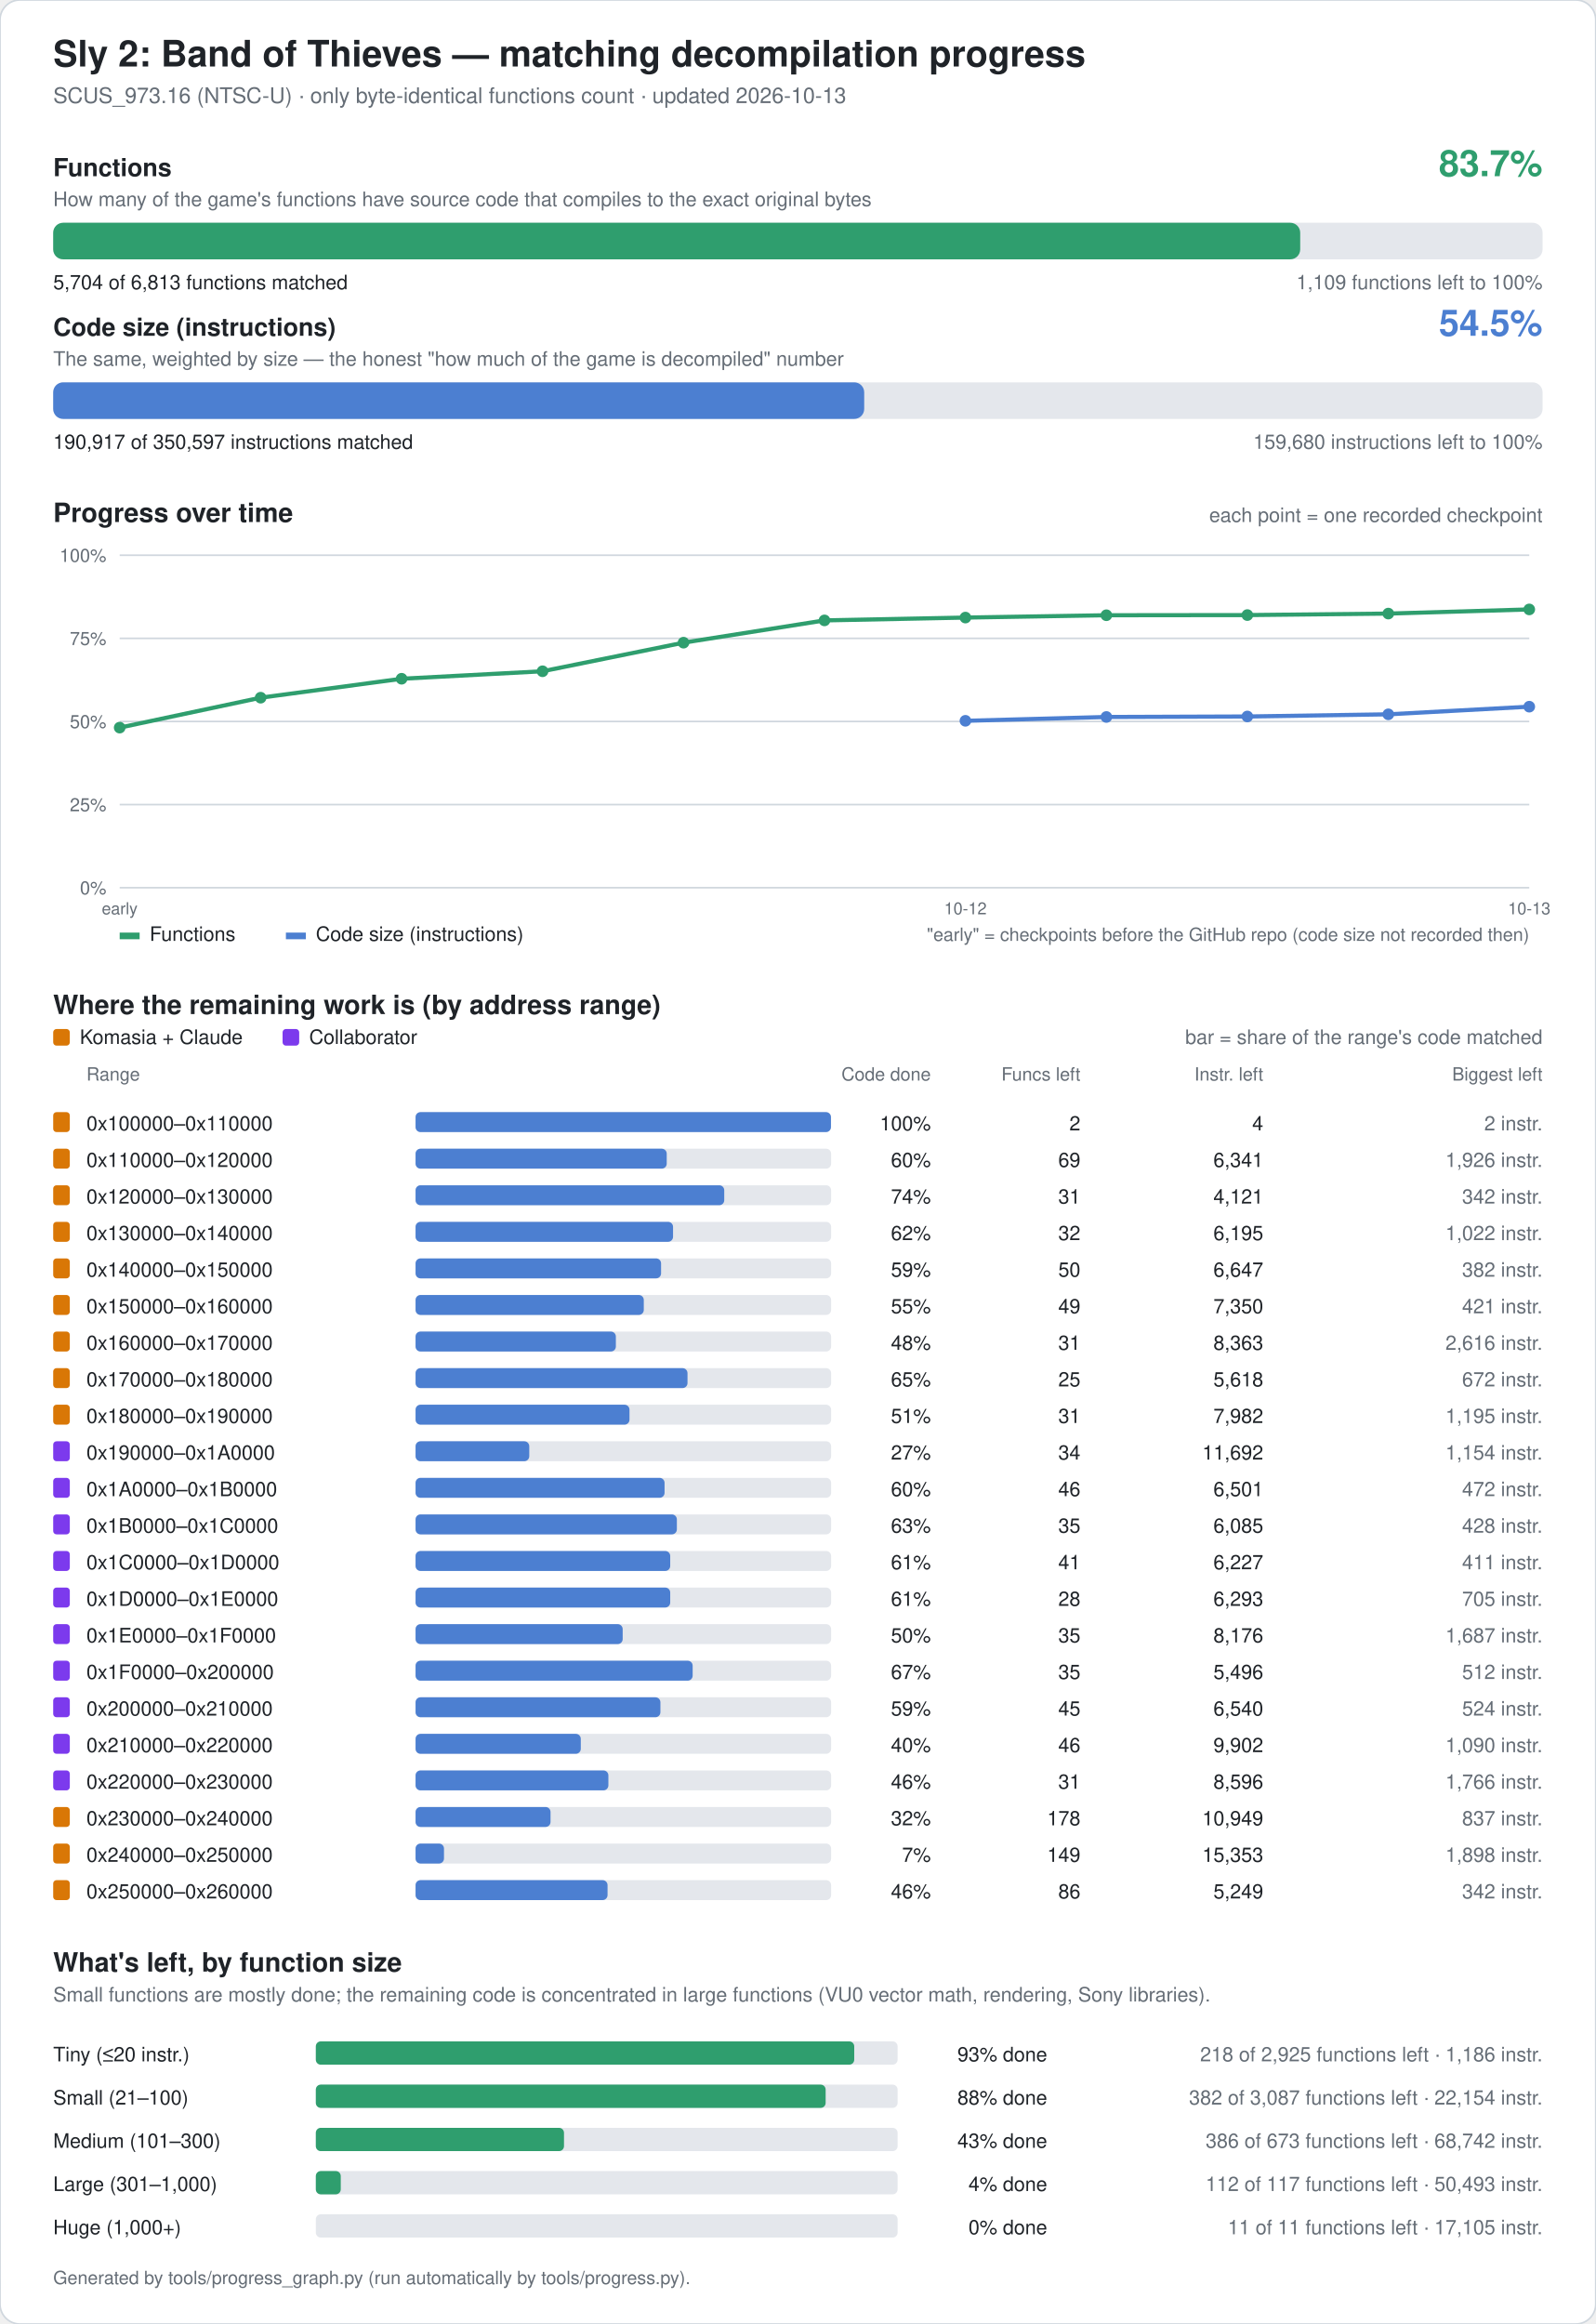
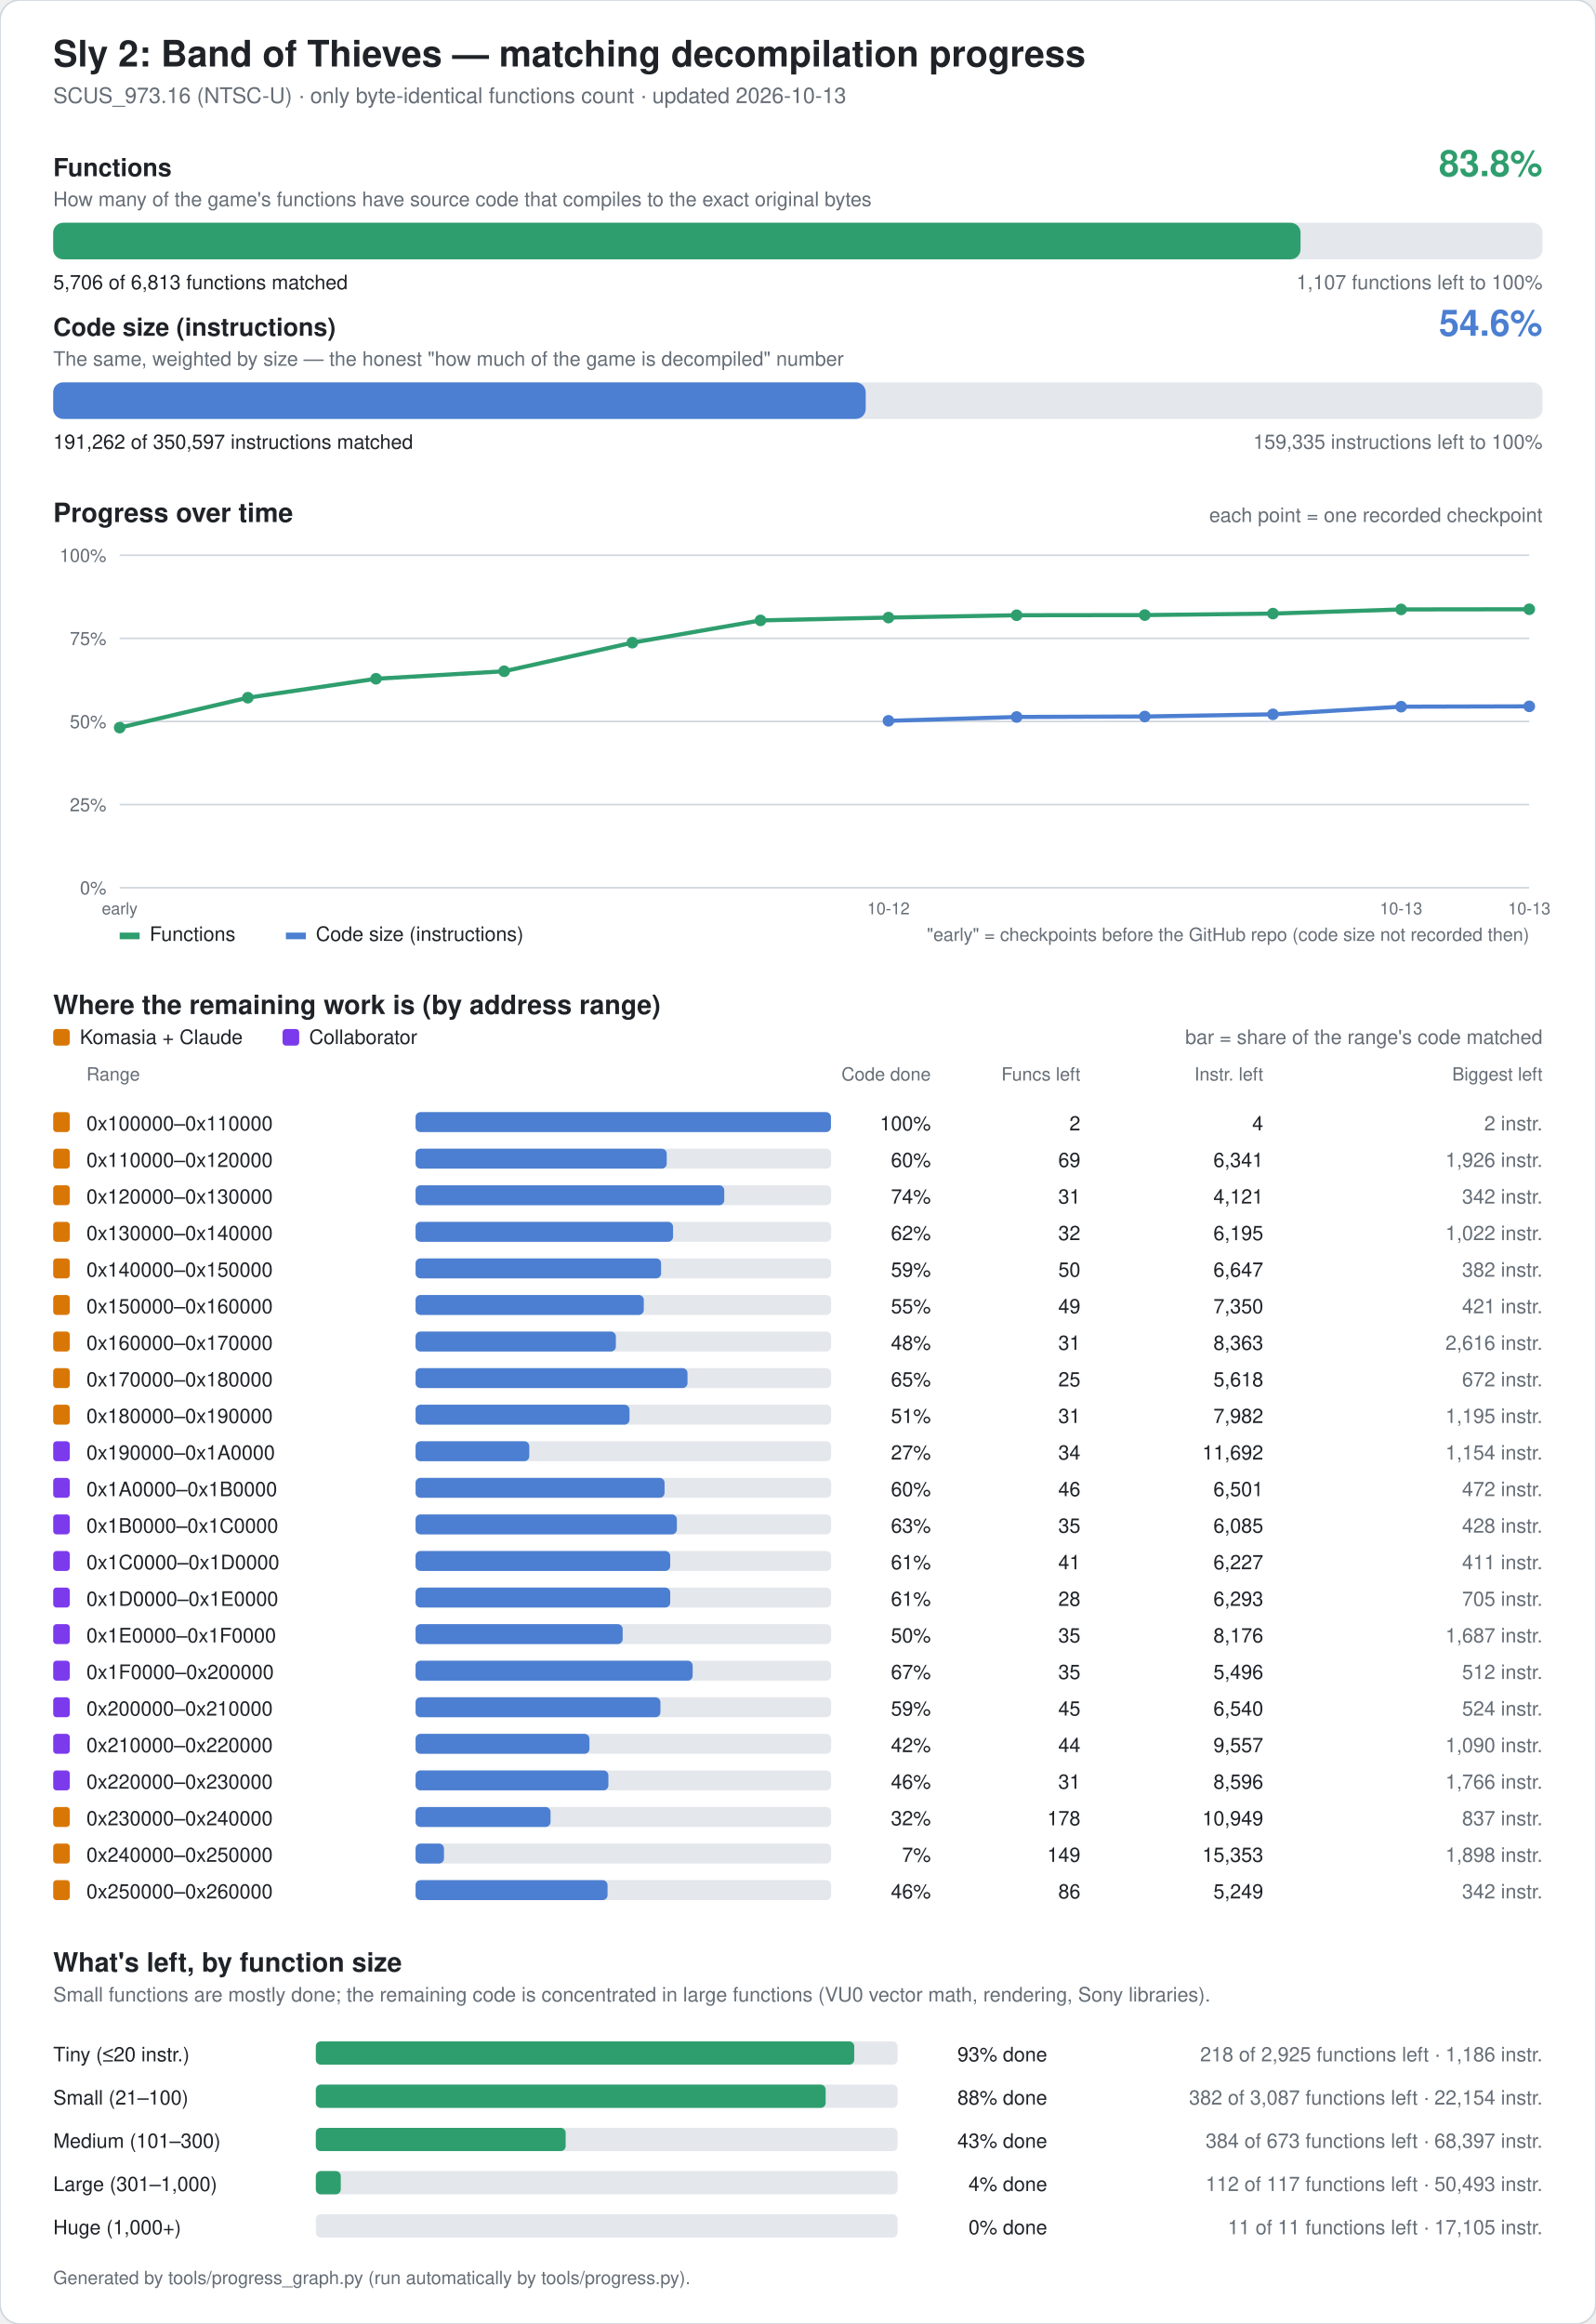
<svg xmlns="http://www.w3.org/2000/svg" width="960" height="1398" viewBox="0 0 960 1398" font-family="-apple-system,BlinkMacSystemFont,Segoe UI,Helvetica,Arial,sans-serif">
  <rect width="960" height="1398" rx="12" fill="#ffffff" stroke="#d0d7de" />
  <text x="32.0" y="40.0" font-size="22" fill="#1f2328" text-anchor="start" font-weight="bold">Sly 2: Band of Thieves — matching decompilation progress</text>
  <text x="32.0" y="62.0" font-size="13" fill="#656d76" text-anchor="start" font-weight="normal">SCUS_973.16 (NTSC-U) · only byte-identical functions count · updated 2026-10-13</text>
  <text x="32.0" y="106.0" font-size="15" fill="#1f2328" text-anchor="start" font-weight="bold">Functions</text>
-   <text x="928.0" y="106.0" font-size="22" fill="#2f9e6e" text-anchor="end" font-weight="bold">83.7%</text>
+   <text x="928.0" y="106.0" font-size="22" fill="#2f9e6e" text-anchor="end" font-weight="bold">83.8%</text>
  <text x="32.0" y="124.0" font-size="12" fill="#656d76" text-anchor="start" font-weight="normal">How many of the game's functions have source code that compiles to the exact original bytes</text>
  <rect x="32" y="134" width="896" height="22" rx="6" fill="#e4e7ec" />
-   <rect x="32" y="134" width="750.2" height="22" rx="6" fill="#2f9e6e" />
-   <text x="32.0" y="174.0" font-size="12" fill="#1f2328" text-anchor="start" font-weight="normal">5,704 of 6,813 functions matched</text>
-   <text x="928.0" y="174.0" font-size="12" fill="#656d76" text-anchor="end" font-weight="normal">1,109 functions left to 100%</text>
+   <rect x="32" y="134" width="750.4" height="22" rx="6" fill="#2f9e6e" />
+   <text x="32.0" y="174.0" font-size="12" fill="#1f2328" text-anchor="start" font-weight="normal">5,706 of 6,813 functions matched</text>
+   <text x="928.0" y="174.0" font-size="12" fill="#656d76" text-anchor="end" font-weight="normal">1,107 functions left to 100%</text>
  <text x="32.0" y="202.0" font-size="15" fill="#1f2328" text-anchor="start" font-weight="bold">Code size (instructions)</text>
-   <text x="928.0" y="202.0" font-size="22" fill="#4c7fd1" text-anchor="end" font-weight="bold">54.5%</text>
+   <text x="928.0" y="202.0" font-size="22" fill="#4c7fd1" text-anchor="end" font-weight="bold">54.6%</text>
  <text x="32.0" y="220.0" font-size="12" fill="#656d76" text-anchor="start" font-weight="normal">The same, weighted by size — the honest "how much of the game is decompiled" number</text>
  <rect x="32" y="230" width="896" height="22" rx="6" fill="#e4e7ec" />
-   <rect x="32" y="230" width="487.9" height="22" rx="6" fill="#4c7fd1" />
-   <text x="32.0" y="270.0" font-size="12" fill="#1f2328" text-anchor="start" font-weight="normal">190,917 of 350,597 instructions matched</text>
-   <text x="928.0" y="270.0" font-size="12" fill="#656d76" text-anchor="end" font-weight="normal">159,680 instructions left to 100%</text>
+   <rect x="32" y="230" width="488.8" height="22" rx="6" fill="#4c7fd1" />
+   <text x="32.0" y="270.0" font-size="12" fill="#1f2328" text-anchor="start" font-weight="normal">191,262 of 350,597 instructions matched</text>
+   <text x="928.0" y="270.0" font-size="12" fill="#656d76" text-anchor="end" font-weight="normal">159,335 instructions left to 100%</text>
  <text x="32.0" y="314.0" font-size="16" fill="#1f2328" text-anchor="start" font-weight="bold">Progress over time</text>
  <text x="928.0" y="314.0" font-size="12" fill="#656d76" text-anchor="end" font-weight="normal">each point = one recorded checkpoint</text>
  <line x1="72" y1="534.0" x2="920" y2="534.0" stroke="#d0d7de" stroke-width="1" />
  <text x="64.0" y="538.0" font-size="11" fill="#656d76" text-anchor="end" font-weight="normal">0%</text>
  <line x1="72" y1="484.0" x2="920" y2="484.0" stroke="#d0d7de" stroke-width="1" />
  <text x="64.0" y="488.0" font-size="11" fill="#656d76" text-anchor="end" font-weight="normal">25%</text>
  <line x1="72" y1="434.0" x2="920" y2="434.0" stroke="#d0d7de" stroke-width="1" />
  <text x="64.0" y="438.0" font-size="11" fill="#656d76" text-anchor="end" font-weight="normal">50%</text>
  <line x1="72" y1="384.0" x2="920" y2="384.0" stroke="#d0d7de" stroke-width="1" />
  <text x="64.0" y="388.0" font-size="11" fill="#656d76" text-anchor="end" font-weight="normal">75%</text>
  <line x1="72" y1="334.0" x2="920" y2="334.0" stroke="#d0d7de" stroke-width="1" />
  <text x="64.0" y="338.0" font-size="11" fill="#656d76" text-anchor="end" font-weight="normal">100%</text>
-   <polyline fill="none" stroke="#2f9e6e" stroke-width="2.5" stroke-linejoin="round" points="72.0,437.7 156.8,419.7 241.6,408.3 326.4,403.8 411.2,386.6 496.0,373.2 580.8,371.5 665.6,370.1 750.4,370.0 835.2,369.1 920.0,366.6" />
+   <polyline fill="none" stroke="#2f9e6e" stroke-width="2.5" stroke-linejoin="round" points="72.0,437.7 149.1,419.7 226.2,408.3 303.3,403.8 380.4,386.6 457.5,373.2 534.5,371.5 611.6,370.1 688.7,370.0 765.8,369.1 842.9,366.6 920.0,366.5" />
  <circle cx="72.0" cy="437.7" r="3.5" fill="#2f9e6e" />
-   <circle cx="156.8" cy="419.7" r="3.5" fill="#2f9e6e" />
-   <circle cx="241.6" cy="408.3" r="3.5" fill="#2f9e6e" />
-   <circle cx="326.4" cy="403.8" r="3.5" fill="#2f9e6e" />
-   <circle cx="411.2" cy="386.6" r="3.5" fill="#2f9e6e" />
-   <circle cx="496.0" cy="373.2" r="3.5" fill="#2f9e6e" />
-   <circle cx="580.8" cy="371.5" r="3.5" fill="#2f9e6e" />
-   <circle cx="665.6" cy="370.1" r="3.5" fill="#2f9e6e" />
-   <circle cx="750.4" cy="370.0" r="3.5" fill="#2f9e6e" />
-   <circle cx="835.2" cy="369.1" r="3.5" fill="#2f9e6e" />
-   <circle cx="920.0" cy="366.6" r="3.5" fill="#2f9e6e" />
-   <polyline fill="none" stroke="#4c7fd1" stroke-width="2.5" stroke-linejoin="round" points="580.8,433.6 665.6,431.3 750.4,431.0 835.2,429.7 920.0,425.1" />
-   <circle cx="580.8" cy="433.6" r="3.5" fill="#4c7fd1" />
-   <circle cx="665.6" cy="431.3" r="3.5" fill="#4c7fd1" />
-   <circle cx="750.4" cy="431.0" r="3.5" fill="#4c7fd1" />
-   <circle cx="835.2" cy="429.7" r="3.5" fill="#4c7fd1" />
-   <circle cx="920.0" cy="425.1" r="3.5" fill="#4c7fd1" />
+   <circle cx="149.1" cy="419.7" r="3.5" fill="#2f9e6e" />
+   <circle cx="226.2" cy="408.3" r="3.5" fill="#2f9e6e" />
+   <circle cx="303.3" cy="403.8" r="3.5" fill="#2f9e6e" />
+   <circle cx="380.4" cy="386.6" r="3.5" fill="#2f9e6e" />
+   <circle cx="457.5" cy="373.2" r="3.5" fill="#2f9e6e" />
+   <circle cx="534.5" cy="371.5" r="3.5" fill="#2f9e6e" />
+   <circle cx="611.6" cy="370.1" r="3.5" fill="#2f9e6e" />
+   <circle cx="688.7" cy="370.0" r="3.5" fill="#2f9e6e" />
+   <circle cx="765.8" cy="369.1" r="3.5" fill="#2f9e6e" />
+   <circle cx="842.9" cy="366.6" r="3.5" fill="#2f9e6e" />
+   <circle cx="920.0" cy="366.5" r="3.5" fill="#2f9e6e" />
+   <polyline fill="none" stroke="#4c7fd1" stroke-width="2.5" stroke-linejoin="round" points="534.5,433.6 611.6,431.3 688.7,431.0 765.8,429.7 842.9,425.1 920.0,424.9" />
+   <circle cx="534.5" cy="433.6" r="3.5" fill="#4c7fd1" />
+   <circle cx="611.6" cy="431.3" r="3.5" fill="#4c7fd1" />
+   <circle cx="688.7" cy="431.0" r="3.5" fill="#4c7fd1" />
+   <circle cx="765.8" cy="429.7" r="3.5" fill="#4c7fd1" />
+   <circle cx="842.9" cy="425.1" r="3.5" fill="#4c7fd1" />
+   <circle cx="920.0" cy="424.9" r="3.5" fill="#4c7fd1" />
  <text x="72.0" y="550.0" font-size="10" fill="#656d76" text-anchor="middle" font-weight="normal">early</text>
-   <text x="580.8" y="550.0" font-size="10" fill="#656d76" text-anchor="middle" font-weight="normal">10-12</text>
+   <text x="534.5" y="550.0" font-size="10" fill="#656d76" text-anchor="middle" font-weight="normal">10-12</text>
+   <text x="842.9" y="550.0" font-size="10" fill="#656d76" text-anchor="middle" font-weight="normal">10-13</text>
  <text x="920.0" y="550.0" font-size="10" fill="#656d76" text-anchor="middle" font-weight="normal">10-13</text>
  <rect x="72" y="561" width="12" height="4" fill="#2f9e6e" />
  <text x="90.0" y="566.0" font-size="12" fill="#1f2328" text-anchor="start" font-weight="normal">Functions</text>
  <rect x="172" y="561" width="12" height="4" fill="#4c7fd1" />
  <text x="190.0" y="566.0" font-size="12" fill="#1f2328" text-anchor="start" font-weight="normal">Code size (instructions)</text>
  <text x="920.0" y="566.0" font-size="11" fill="#656d76" text-anchor="end" font-weight="normal">"early" = checkpoints before the GitHub repo (code size not recorded then)</text>
  <text x="32.0" y="610.0" font-size="16" fill="#1f2328" text-anchor="start" font-weight="bold">Where the remaining work is (by address range)</text>
  <rect x="32" y="619" width="10" height="10" rx="2" fill="#d97706" />
  <text x="48.0" y="628.0" font-size="12" fill="#1f2328" text-anchor="start" font-weight="normal">Komasia + Claude</text>
  <rect x="170" y="619" width="10" height="10" rx="2" fill="#7c3aed" />
  <text x="186.0" y="628.0" font-size="12" fill="#1f2328" text-anchor="start" font-weight="normal">Collaborator</text>
  <text x="928.0" y="628.0" font-size="12" fill="#656d76" text-anchor="end" font-weight="normal">bar = share of the range's code matched</text>
  <text x="52.0" y="650.0" font-size="11" fill="#656d76" text-anchor="start" font-weight="normal">Range</text>
  <text x="560.0" y="650.0" font-size="11" fill="#656d76" text-anchor="end" font-weight="normal">Code done</text>
  <text x="650.0" y="650.0" font-size="11" fill="#656d76" text-anchor="end" font-weight="normal">Funcs left</text>
  <text x="760.0" y="650.0" font-size="11" fill="#656d76" text-anchor="end" font-weight="normal">Instr. left</text>
  <text x="928.0" y="650.0" font-size="11" fill="#656d76" text-anchor="end" font-weight="normal">Biggest left</text>
  <rect x="32" y="669" width="10" height="12" rx="2" fill="#d97706" />
  <text x="52.0" y="680.0" font-size="12" fill="#1f2328" text-anchor="start" font-weight="normal">0x100000–0x110000</text>
  <rect x="250" y="669" width="250" height="12" rx="3" fill="#e4e7ec" />
  <rect x="250" y="669" width="249.9" height="12" rx="3" fill="#4c7fd1" />
  <text x="560.0" y="680.0" font-size="12" fill="#1f2328" text-anchor="end" font-weight="normal">100%</text>
  <text x="650.0" y="680.0" font-size="12" fill="#1f2328" text-anchor="end" font-weight="normal">2</text>
  <text x="760.0" y="680.0" font-size="12" fill="#1f2328" text-anchor="end" font-weight="normal">4</text>
  <text x="928.0" y="680.0" font-size="12" fill="#656d76" text-anchor="end" font-weight="normal">2 instr.</text>
  <rect x="32" y="691" width="10" height="12" rx="2" fill="#d97706" />
  <text x="52.0" y="702.0" font-size="12" fill="#1f2328" text-anchor="start" font-weight="normal">0x110000–0x120000</text>
  <rect x="250" y="691" width="250" height="12" rx="3" fill="#e4e7ec" />
  <rect x="250" y="691" width="151.1" height="12" rx="3" fill="#4c7fd1" />
  <text x="560.0" y="702.0" font-size="12" fill="#1f2328" text-anchor="end" font-weight="normal">60%</text>
  <text x="650.0" y="702.0" font-size="12" fill="#1f2328" text-anchor="end" font-weight="normal">69</text>
  <text x="760.0" y="702.0" font-size="12" fill="#1f2328" text-anchor="end" font-weight="normal">6,341</text>
  <text x="928.0" y="702.0" font-size="12" fill="#656d76" text-anchor="end" font-weight="normal">1,926 instr.</text>
  <rect x="32" y="713" width="10" height="12" rx="2" fill="#d97706" />
  <text x="52.0" y="724.0" font-size="12" fill="#1f2328" text-anchor="start" font-weight="normal">0x120000–0x130000</text>
  <rect x="250" y="713" width="250" height="12" rx="3" fill="#e4e7ec" />
  <rect x="250" y="713" width="185.7" height="12" rx="3" fill="#4c7fd1" />
  <text x="560.0" y="724.0" font-size="12" fill="#1f2328" text-anchor="end" font-weight="normal">74%</text>
  <text x="650.0" y="724.0" font-size="12" fill="#1f2328" text-anchor="end" font-weight="normal">31</text>
  <text x="760.0" y="724.0" font-size="12" fill="#1f2328" text-anchor="end" font-weight="normal">4,121</text>
  <text x="928.0" y="724.0" font-size="12" fill="#656d76" text-anchor="end" font-weight="normal">342 instr.</text>
  <rect x="32" y="735" width="10" height="12" rx="2" fill="#d97706" />
  <text x="52.0" y="746.0" font-size="12" fill="#1f2328" text-anchor="start" font-weight="normal">0x130000–0x140000</text>
  <rect x="250" y="735" width="250" height="12" rx="3" fill="#e4e7ec" />
  <rect x="250" y="735" width="154.9" height="12" rx="3" fill="#4c7fd1" />
  <text x="560.0" y="746.0" font-size="12" fill="#1f2328" text-anchor="end" font-weight="normal">62%</text>
  <text x="650.0" y="746.0" font-size="12" fill="#1f2328" text-anchor="end" font-weight="normal">32</text>
  <text x="760.0" y="746.0" font-size="12" fill="#1f2328" text-anchor="end" font-weight="normal">6,195</text>
  <text x="928.0" y="746.0" font-size="12" fill="#656d76" text-anchor="end" font-weight="normal">1,022 instr.</text>
  <rect x="32" y="757" width="10" height="12" rx="2" fill="#d97706" />
  <text x="52.0" y="768.0" font-size="12" fill="#1f2328" text-anchor="start" font-weight="normal">0x140000–0x150000</text>
  <rect x="250" y="757" width="250" height="12" rx="3" fill="#e4e7ec" />
  <rect x="250" y="757" width="147.7" height="12" rx="3" fill="#4c7fd1" />
  <text x="560.0" y="768.0" font-size="12" fill="#1f2328" text-anchor="end" font-weight="normal">59%</text>
  <text x="650.0" y="768.0" font-size="12" fill="#1f2328" text-anchor="end" font-weight="normal">50</text>
  <text x="760.0" y="768.0" font-size="12" fill="#1f2328" text-anchor="end" font-weight="normal">6,647</text>
  <text x="928.0" y="768.0" font-size="12" fill="#656d76" text-anchor="end" font-weight="normal">382 instr.</text>
  <rect x="32" y="779" width="10" height="12" rx="2" fill="#d97706" />
  <text x="52.0" y="790.0" font-size="12" fill="#1f2328" text-anchor="start" font-weight="normal">0x150000–0x160000</text>
  <rect x="250" y="779" width="250" height="12" rx="3" fill="#e4e7ec" />
  <rect x="250" y="779" width="137.3" height="12" rx="3" fill="#4c7fd1" />
  <text x="560.0" y="790.0" font-size="12" fill="#1f2328" text-anchor="end" font-weight="normal">55%</text>
  <text x="650.0" y="790.0" font-size="12" fill="#1f2328" text-anchor="end" font-weight="normal">49</text>
  <text x="760.0" y="790.0" font-size="12" fill="#1f2328" text-anchor="end" font-weight="normal">7,350</text>
  <text x="928.0" y="790.0" font-size="12" fill="#656d76" text-anchor="end" font-weight="normal">421 instr.</text>
  <rect x="32" y="801" width="10" height="12" rx="2" fill="#d97706" />
  <text x="52.0" y="812.0" font-size="12" fill="#1f2328" text-anchor="start" font-weight="normal">0x160000–0x170000</text>
  <rect x="250" y="801" width="250" height="12" rx="3" fill="#e4e7ec" />
  <rect x="250" y="801" width="120.5" height="12" rx="3" fill="#4c7fd1" />
  <text x="560.0" y="812.0" font-size="12" fill="#1f2328" text-anchor="end" font-weight="normal">48%</text>
  <text x="650.0" y="812.0" font-size="12" fill="#1f2328" text-anchor="end" font-weight="normal">31</text>
  <text x="760.0" y="812.0" font-size="12" fill="#1f2328" text-anchor="end" font-weight="normal">8,363</text>
  <text x="928.0" y="812.0" font-size="12" fill="#656d76" text-anchor="end" font-weight="normal">2,616 instr.</text>
  <rect x="32" y="823" width="10" height="12" rx="2" fill="#d97706" />
  <text x="52.0" y="834.0" font-size="12" fill="#1f2328" text-anchor="start" font-weight="normal">0x170000–0x180000</text>
  <rect x="250" y="823" width="250" height="12" rx="3" fill="#e4e7ec" />
  <rect x="250" y="823" width="163.6" height="12" rx="3" fill="#4c7fd1" />
  <text x="560.0" y="834.0" font-size="12" fill="#1f2328" text-anchor="end" font-weight="normal">65%</text>
  <text x="650.0" y="834.0" font-size="12" fill="#1f2328" text-anchor="end" font-weight="normal">25</text>
  <text x="760.0" y="834.0" font-size="12" fill="#1f2328" text-anchor="end" font-weight="normal">5,618</text>
  <text x="928.0" y="834.0" font-size="12" fill="#656d76" text-anchor="end" font-weight="normal">672 instr.</text>
  <rect x="32" y="845" width="10" height="12" rx="2" fill="#d97706" />
  <text x="52.0" y="856.0" font-size="12" fill="#1f2328" text-anchor="start" font-weight="normal">0x180000–0x190000</text>
  <rect x="250" y="845" width="250" height="12" rx="3" fill="#e4e7ec" />
  <rect x="250" y="845" width="128.7" height="12" rx="3" fill="#4c7fd1" />
  <text x="560.0" y="856.0" font-size="12" fill="#1f2328" text-anchor="end" font-weight="normal">51%</text>
  <text x="650.0" y="856.0" font-size="12" fill="#1f2328" text-anchor="end" font-weight="normal">31</text>
  <text x="760.0" y="856.0" font-size="12" fill="#1f2328" text-anchor="end" font-weight="normal">7,982</text>
  <text x="928.0" y="856.0" font-size="12" fill="#656d76" text-anchor="end" font-weight="normal">1,195 instr.</text>
  <rect x="32" y="867" width="10" height="12" rx="2" fill="#7c3aed" />
  <text x="52.0" y="878.0" font-size="12" fill="#1f2328" text-anchor="start" font-weight="normal">0x190000–0x1A0000</text>
  <rect x="250" y="867" width="250" height="12" rx="3" fill="#e4e7ec" />
  <rect x="250" y="867" width="68.4" height="12" rx="3" fill="#4c7fd1" />
  <text x="560.0" y="878.0" font-size="12" fill="#1f2328" text-anchor="end" font-weight="normal">27%</text>
  <text x="650.0" y="878.0" font-size="12" fill="#1f2328" text-anchor="end" font-weight="normal">34</text>
  <text x="760.0" y="878.0" font-size="12" fill="#1f2328" text-anchor="end" font-weight="normal">11,692</text>
  <text x="928.0" y="878.0" font-size="12" fill="#656d76" text-anchor="end" font-weight="normal">1,154 instr.</text>
  <rect x="32" y="889" width="10" height="12" rx="2" fill="#7c3aed" />
  <text x="52.0" y="900.0" font-size="12" fill="#1f2328" text-anchor="start" font-weight="normal">0x1A0000–0x1B0000</text>
  <rect x="250" y="889" width="250" height="12" rx="3" fill="#e4e7ec" />
  <rect x="250" y="889" width="149.8" height="12" rx="3" fill="#4c7fd1" />
  <text x="560.0" y="900.0" font-size="12" fill="#1f2328" text-anchor="end" font-weight="normal">60%</text>
  <text x="650.0" y="900.0" font-size="12" fill="#1f2328" text-anchor="end" font-weight="normal">46</text>
  <text x="760.0" y="900.0" font-size="12" fill="#1f2328" text-anchor="end" font-weight="normal">6,501</text>
  <text x="928.0" y="900.0" font-size="12" fill="#656d76" text-anchor="end" font-weight="normal">472 instr.</text>
  <rect x="32" y="911" width="10" height="12" rx="2" fill="#7c3aed" />
  <text x="52.0" y="922.0" font-size="12" fill="#1f2328" text-anchor="start" font-weight="normal">0x1B0000–0x1C0000</text>
  <rect x="250" y="911" width="250" height="12" rx="3" fill="#e4e7ec" />
  <rect x="250" y="911" width="157.2" height="12" rx="3" fill="#4c7fd1" />
  <text x="560.0" y="922.0" font-size="12" fill="#1f2328" text-anchor="end" font-weight="normal">63%</text>
  <text x="650.0" y="922.0" font-size="12" fill="#1f2328" text-anchor="end" font-weight="normal">35</text>
  <text x="760.0" y="922.0" font-size="12" fill="#1f2328" text-anchor="end" font-weight="normal">6,085</text>
  <text x="928.0" y="922.0" font-size="12" fill="#656d76" text-anchor="end" font-weight="normal">428 instr.</text>
  <rect x="32" y="933" width="10" height="12" rx="2" fill="#7c3aed" />
  <text x="52.0" y="944.0" font-size="12" fill="#1f2328" text-anchor="start" font-weight="normal">0x1C0000–0x1D0000</text>
  <rect x="250" y="933" width="250" height="12" rx="3" fill="#e4e7ec" />
  <rect x="250" y="933" width="153.2" height="12" rx="3" fill="#4c7fd1" />
  <text x="560.0" y="944.0" font-size="12" fill="#1f2328" text-anchor="end" font-weight="normal">61%</text>
  <text x="650.0" y="944.0" font-size="12" fill="#1f2328" text-anchor="end" font-weight="normal">41</text>
  <text x="760.0" y="944.0" font-size="12" fill="#1f2328" text-anchor="end" font-weight="normal">6,227</text>
  <text x="928.0" y="944.0" font-size="12" fill="#656d76" text-anchor="end" font-weight="normal">411 instr.</text>
  <rect x="32" y="955" width="10" height="12" rx="2" fill="#7c3aed" />
  <text x="52.0" y="966.0" font-size="12" fill="#1f2328" text-anchor="start" font-weight="normal">0x1D0000–0x1E0000</text>
  <rect x="250" y="955" width="250" height="12" rx="3" fill="#e4e7ec" />
  <rect x="250" y="955" width="153.2" height="12" rx="3" fill="#4c7fd1" />
  <text x="560.0" y="966.0" font-size="12" fill="#1f2328" text-anchor="end" font-weight="normal">61%</text>
  <text x="650.0" y="966.0" font-size="12" fill="#1f2328" text-anchor="end" font-weight="normal">28</text>
  <text x="760.0" y="966.0" font-size="12" fill="#1f2328" text-anchor="end" font-weight="normal">6,293</text>
  <text x="928.0" y="966.0" font-size="12" fill="#656d76" text-anchor="end" font-weight="normal">705 instr.</text>
  <rect x="32" y="977" width="10" height="12" rx="2" fill="#7c3aed" />
  <text x="52.0" y="988.0" font-size="12" fill="#1f2328" text-anchor="start" font-weight="normal">0x1E0000–0x1F0000</text>
  <rect x="250" y="977" width="250" height="12" rx="3" fill="#e4e7ec" />
  <rect x="250" y="977" width="124.6" height="12" rx="3" fill="#4c7fd1" />
  <text x="560.0" y="988.0" font-size="12" fill="#1f2328" text-anchor="end" font-weight="normal">50%</text>
  <text x="650.0" y="988.0" font-size="12" fill="#1f2328" text-anchor="end" font-weight="normal">35</text>
  <text x="760.0" y="988.0" font-size="12" fill="#1f2328" text-anchor="end" font-weight="normal">8,176</text>
  <text x="928.0" y="988.0" font-size="12" fill="#656d76" text-anchor="end" font-weight="normal">1,687 instr.</text>
  <rect x="32" y="999" width="10" height="12" rx="2" fill="#7c3aed" />
  <text x="52.0" y="1010.0" font-size="12" fill="#1f2328" text-anchor="start" font-weight="normal">0x1F0000–0x200000</text>
  <rect x="250" y="999" width="250" height="12" rx="3" fill="#e4e7ec" />
  <rect x="250" y="999" width="166.7" height="12" rx="3" fill="#4c7fd1" />
  <text x="560.0" y="1010.0" font-size="12" fill="#1f2328" text-anchor="end" font-weight="normal">67%</text>
  <text x="650.0" y="1010.0" font-size="12" fill="#1f2328" text-anchor="end" font-weight="normal">35</text>
  <text x="760.0" y="1010.0" font-size="12" fill="#1f2328" text-anchor="end" font-weight="normal">5,496</text>
  <text x="928.0" y="1010.0" font-size="12" fill="#656d76" text-anchor="end" font-weight="normal">512 instr.</text>
  <rect x="32" y="1021" width="10" height="12" rx="2" fill="#7c3aed" />
  <text x="52.0" y="1032.0" font-size="12" fill="#1f2328" text-anchor="start" font-weight="normal">0x200000–0x210000</text>
  <rect x="250" y="1021" width="250" height="12" rx="3" fill="#e4e7ec" />
  <rect x="250" y="1021" width="147.3" height="12" rx="3" fill="#4c7fd1" />
  <text x="560.0" y="1032.0" font-size="12" fill="#1f2328" text-anchor="end" font-weight="normal">59%</text>
  <text x="650.0" y="1032.0" font-size="12" fill="#1f2328" text-anchor="end" font-weight="normal">45</text>
  <text x="760.0" y="1032.0" font-size="12" fill="#1f2328" text-anchor="end" font-weight="normal">6,540</text>
  <text x="928.0" y="1032.0" font-size="12" fill="#656d76" text-anchor="end" font-weight="normal">524 instr.</text>
  <rect x="32" y="1043" width="10" height="12" rx="2" fill="#7c3aed" />
  <text x="52.0" y="1054.0" font-size="12" fill="#1f2328" text-anchor="start" font-weight="normal">0x210000–0x220000</text>
  <rect x="250" y="1043" width="250" height="12" rx="3" fill="#e4e7ec" />
-   <rect x="250" y="1043" width="99.4" height="12" rx="3" fill="#4c7fd1" />
-   <text x="560.0" y="1054.0" font-size="12" fill="#1f2328" text-anchor="end" font-weight="normal">40%</text>
-   <text x="650.0" y="1054.0" font-size="12" fill="#1f2328" text-anchor="end" font-weight="normal">46</text>
-   <text x="760.0" y="1054.0" font-size="12" fill="#1f2328" text-anchor="end" font-weight="normal">9,902</text>
+   <rect x="250" y="1043" width="104.6" height="12" rx="3" fill="#4c7fd1" />
+   <text x="560.0" y="1054.0" font-size="12" fill="#1f2328" text-anchor="end" font-weight="normal">42%</text>
+   <text x="650.0" y="1054.0" font-size="12" fill="#1f2328" text-anchor="end" font-weight="normal">44</text>
+   <text x="760.0" y="1054.0" font-size="12" fill="#1f2328" text-anchor="end" font-weight="normal">9,557</text>
  <text x="928.0" y="1054.0" font-size="12" fill="#656d76" text-anchor="end" font-weight="normal">1,090 instr.</text>
  <rect x="32" y="1065" width="10" height="12" rx="2" fill="#7c3aed" />
  <text x="52.0" y="1076.0" font-size="12" fill="#1f2328" text-anchor="start" font-weight="normal">0x220000–0x230000</text>
  <rect x="250" y="1065" width="250" height="12" rx="3" fill="#e4e7ec" />
  <rect x="250" y="1065" width="116.0" height="12" rx="3" fill="#4c7fd1" />
  <text x="560.0" y="1076.0" font-size="12" fill="#1f2328" text-anchor="end" font-weight="normal">46%</text>
  <text x="650.0" y="1076.0" font-size="12" fill="#1f2328" text-anchor="end" font-weight="normal">31</text>
  <text x="760.0" y="1076.0" font-size="12" fill="#1f2328" text-anchor="end" font-weight="normal">8,596</text>
  <text x="928.0" y="1076.0" font-size="12" fill="#656d76" text-anchor="end" font-weight="normal">1,766 instr.</text>
  <rect x="32" y="1087" width="10" height="12" rx="2" fill="#d97706" />
  <text x="52.0" y="1098.0" font-size="12" fill="#1f2328" text-anchor="start" font-weight="normal">0x230000–0x240000</text>
  <rect x="250" y="1087" width="250" height="12" rx="3" fill="#e4e7ec" />
  <rect x="250" y="1087" width="81.2" height="12" rx="3" fill="#4c7fd1" />
  <text x="560.0" y="1098.0" font-size="12" fill="#1f2328" text-anchor="end" font-weight="normal">32%</text>
  <text x="650.0" y="1098.0" font-size="12" fill="#1f2328" text-anchor="end" font-weight="normal">178</text>
  <text x="760.0" y="1098.0" font-size="12" fill="#1f2328" text-anchor="end" font-weight="normal">10,949</text>
  <text x="928.0" y="1098.0" font-size="12" fill="#656d76" text-anchor="end" font-weight="normal">837 instr.</text>
  <rect x="32" y="1109" width="10" height="12" rx="2" fill="#d97706" />
  <text x="52.0" y="1120.0" font-size="12" fill="#1f2328" text-anchor="start" font-weight="normal">0x240000–0x250000</text>
  <rect x="250" y="1109" width="250" height="12" rx="3" fill="#e4e7ec" />
  <rect x="250" y="1109" width="17.1" height="12" rx="3" fill="#4c7fd1" />
  <text x="560.0" y="1120.0" font-size="12" fill="#1f2328" text-anchor="end" font-weight="normal">7%</text>
  <text x="650.0" y="1120.0" font-size="12" fill="#1f2328" text-anchor="end" font-weight="normal">149</text>
  <text x="760.0" y="1120.0" font-size="12" fill="#1f2328" text-anchor="end" font-weight="normal">15,353</text>
  <text x="928.0" y="1120.0" font-size="12" fill="#656d76" text-anchor="end" font-weight="normal">1,898 instr.</text>
  <rect x="32" y="1131" width="10" height="12" rx="2" fill="#d97706" />
  <text x="52.0" y="1142.0" font-size="12" fill="#1f2328" text-anchor="start" font-weight="normal">0x250000–0x260000</text>
  <rect x="250" y="1131" width="250" height="12" rx="3" fill="#e4e7ec" />
  <rect x="250" y="1131" width="115.5" height="12" rx="3" fill="#4c7fd1" />
  <text x="560.0" y="1142.0" font-size="12" fill="#1f2328" text-anchor="end" font-weight="normal">46%</text>
  <text x="650.0" y="1142.0" font-size="12" fill="#1f2328" text-anchor="end" font-weight="normal">86</text>
  <text x="760.0" y="1142.0" font-size="12" fill="#1f2328" text-anchor="end" font-weight="normal">5,249</text>
  <text x="928.0" y="1142.0" font-size="12" fill="#656d76" text-anchor="end" font-weight="normal">342 instr.</text>
  <text x="32.0" y="1186.0" font-size="16" fill="#1f2328" text-anchor="start" font-weight="bold">What's left, by function size</text>
  <text x="32.0" y="1204.0" font-size="12" fill="#656d76" text-anchor="start" font-weight="normal">Small functions are mostly done; the remaining code is concentrated in large functions (VU0 vector math, rendering, Sony libraries).</text>
  <text x="32.0" y="1240.0" font-size="12" fill="#1f2328" text-anchor="start" font-weight="normal">Tiny (≤20 instr.)</text>
  <rect x="190" y="1228" width="350" height="14" rx="3" fill="#e4e7ec" />
  <rect x="190" y="1228" width="323.9" height="14" rx="3" fill="#2f9e6e" />
  <text x="630.0" y="1240.0" font-size="12" fill="#1f2328" text-anchor="end" font-weight="normal">93% done</text>
  <text x="928.0" y="1240.0" font-size="12" fill="#656d76" text-anchor="end" font-weight="normal">218 of 2,925 functions left · 1,186 instr.</text>
  <text x="32.0" y="1266.0" font-size="12" fill="#1f2328" text-anchor="start" font-weight="normal">Small (21–100)</text>
  <rect x="190" y="1254" width="350" height="14" rx="3" fill="#e4e7ec" />
  <rect x="190" y="1254" width="306.7" height="14" rx="3" fill="#2f9e6e" />
  <text x="630.0" y="1266.0" font-size="12" fill="#1f2328" text-anchor="end" font-weight="normal">88% done</text>
  <text x="928.0" y="1266.0" font-size="12" fill="#656d76" text-anchor="end" font-weight="normal">382 of 3,087 functions left · 22,154 instr.</text>
  <text x="32.0" y="1292.0" font-size="12" fill="#1f2328" text-anchor="start" font-weight="normal">Medium (101–300)</text>
  <rect x="190" y="1280" width="350" height="14" rx="3" fill="#e4e7ec" />
-   <rect x="190" y="1280" width="149.3" height="14" rx="3" fill="#2f9e6e" />
+   <rect x="190" y="1280" width="150.3" height="14" rx="3" fill="#2f9e6e" />
  <text x="630.0" y="1292.0" font-size="12" fill="#1f2328" text-anchor="end" font-weight="normal">43% done</text>
-   <text x="928.0" y="1292.0" font-size="12" fill="#656d76" text-anchor="end" font-weight="normal">386 of 673 functions left · 68,742 instr.</text>
+   <text x="928.0" y="1292.0" font-size="12" fill="#656d76" text-anchor="end" font-weight="normal">384 of 673 functions left · 68,397 instr.</text>
  <text x="32.0" y="1318.0" font-size="12" fill="#1f2328" text-anchor="start" font-weight="normal">Large (301–1,000)</text>
  <rect x="190" y="1306" width="350" height="14" rx="3" fill="#e4e7ec" />
  <rect x="190" y="1306" width="15.0" height="14" rx="3" fill="#2f9e6e" />
  <text x="630.0" y="1318.0" font-size="12" fill="#1f2328" text-anchor="end" font-weight="normal">4% done</text>
  <text x="928.0" y="1318.0" font-size="12" fill="#656d76" text-anchor="end" font-weight="normal">112 of 117 functions left · 50,493 instr.</text>
  <text x="32.0" y="1344.0" font-size="12" fill="#1f2328" text-anchor="start" font-weight="normal">Huge (1,000+)</text>
  <rect x="190" y="1332" width="350" height="14" rx="3" fill="#e4e7ec" />
  <rect x="190" y="1332" width="0.0" height="14" rx="3" fill="#2f9e6e" />
  <text x="630.0" y="1344.0" font-size="12" fill="#1f2328" text-anchor="end" font-weight="normal">0% done</text>
  <text x="928.0" y="1344.0" font-size="12" fill="#656d76" text-anchor="end" font-weight="normal">11 of 11 functions left · 17,105 instr.</text>
  <text x="32.0" y="1374.0" font-size="11" fill="#656d76" text-anchor="start" font-weight="normal">Generated by tools/progress_graph.py (run automatically by tools/progress.py).</text>
</svg>
